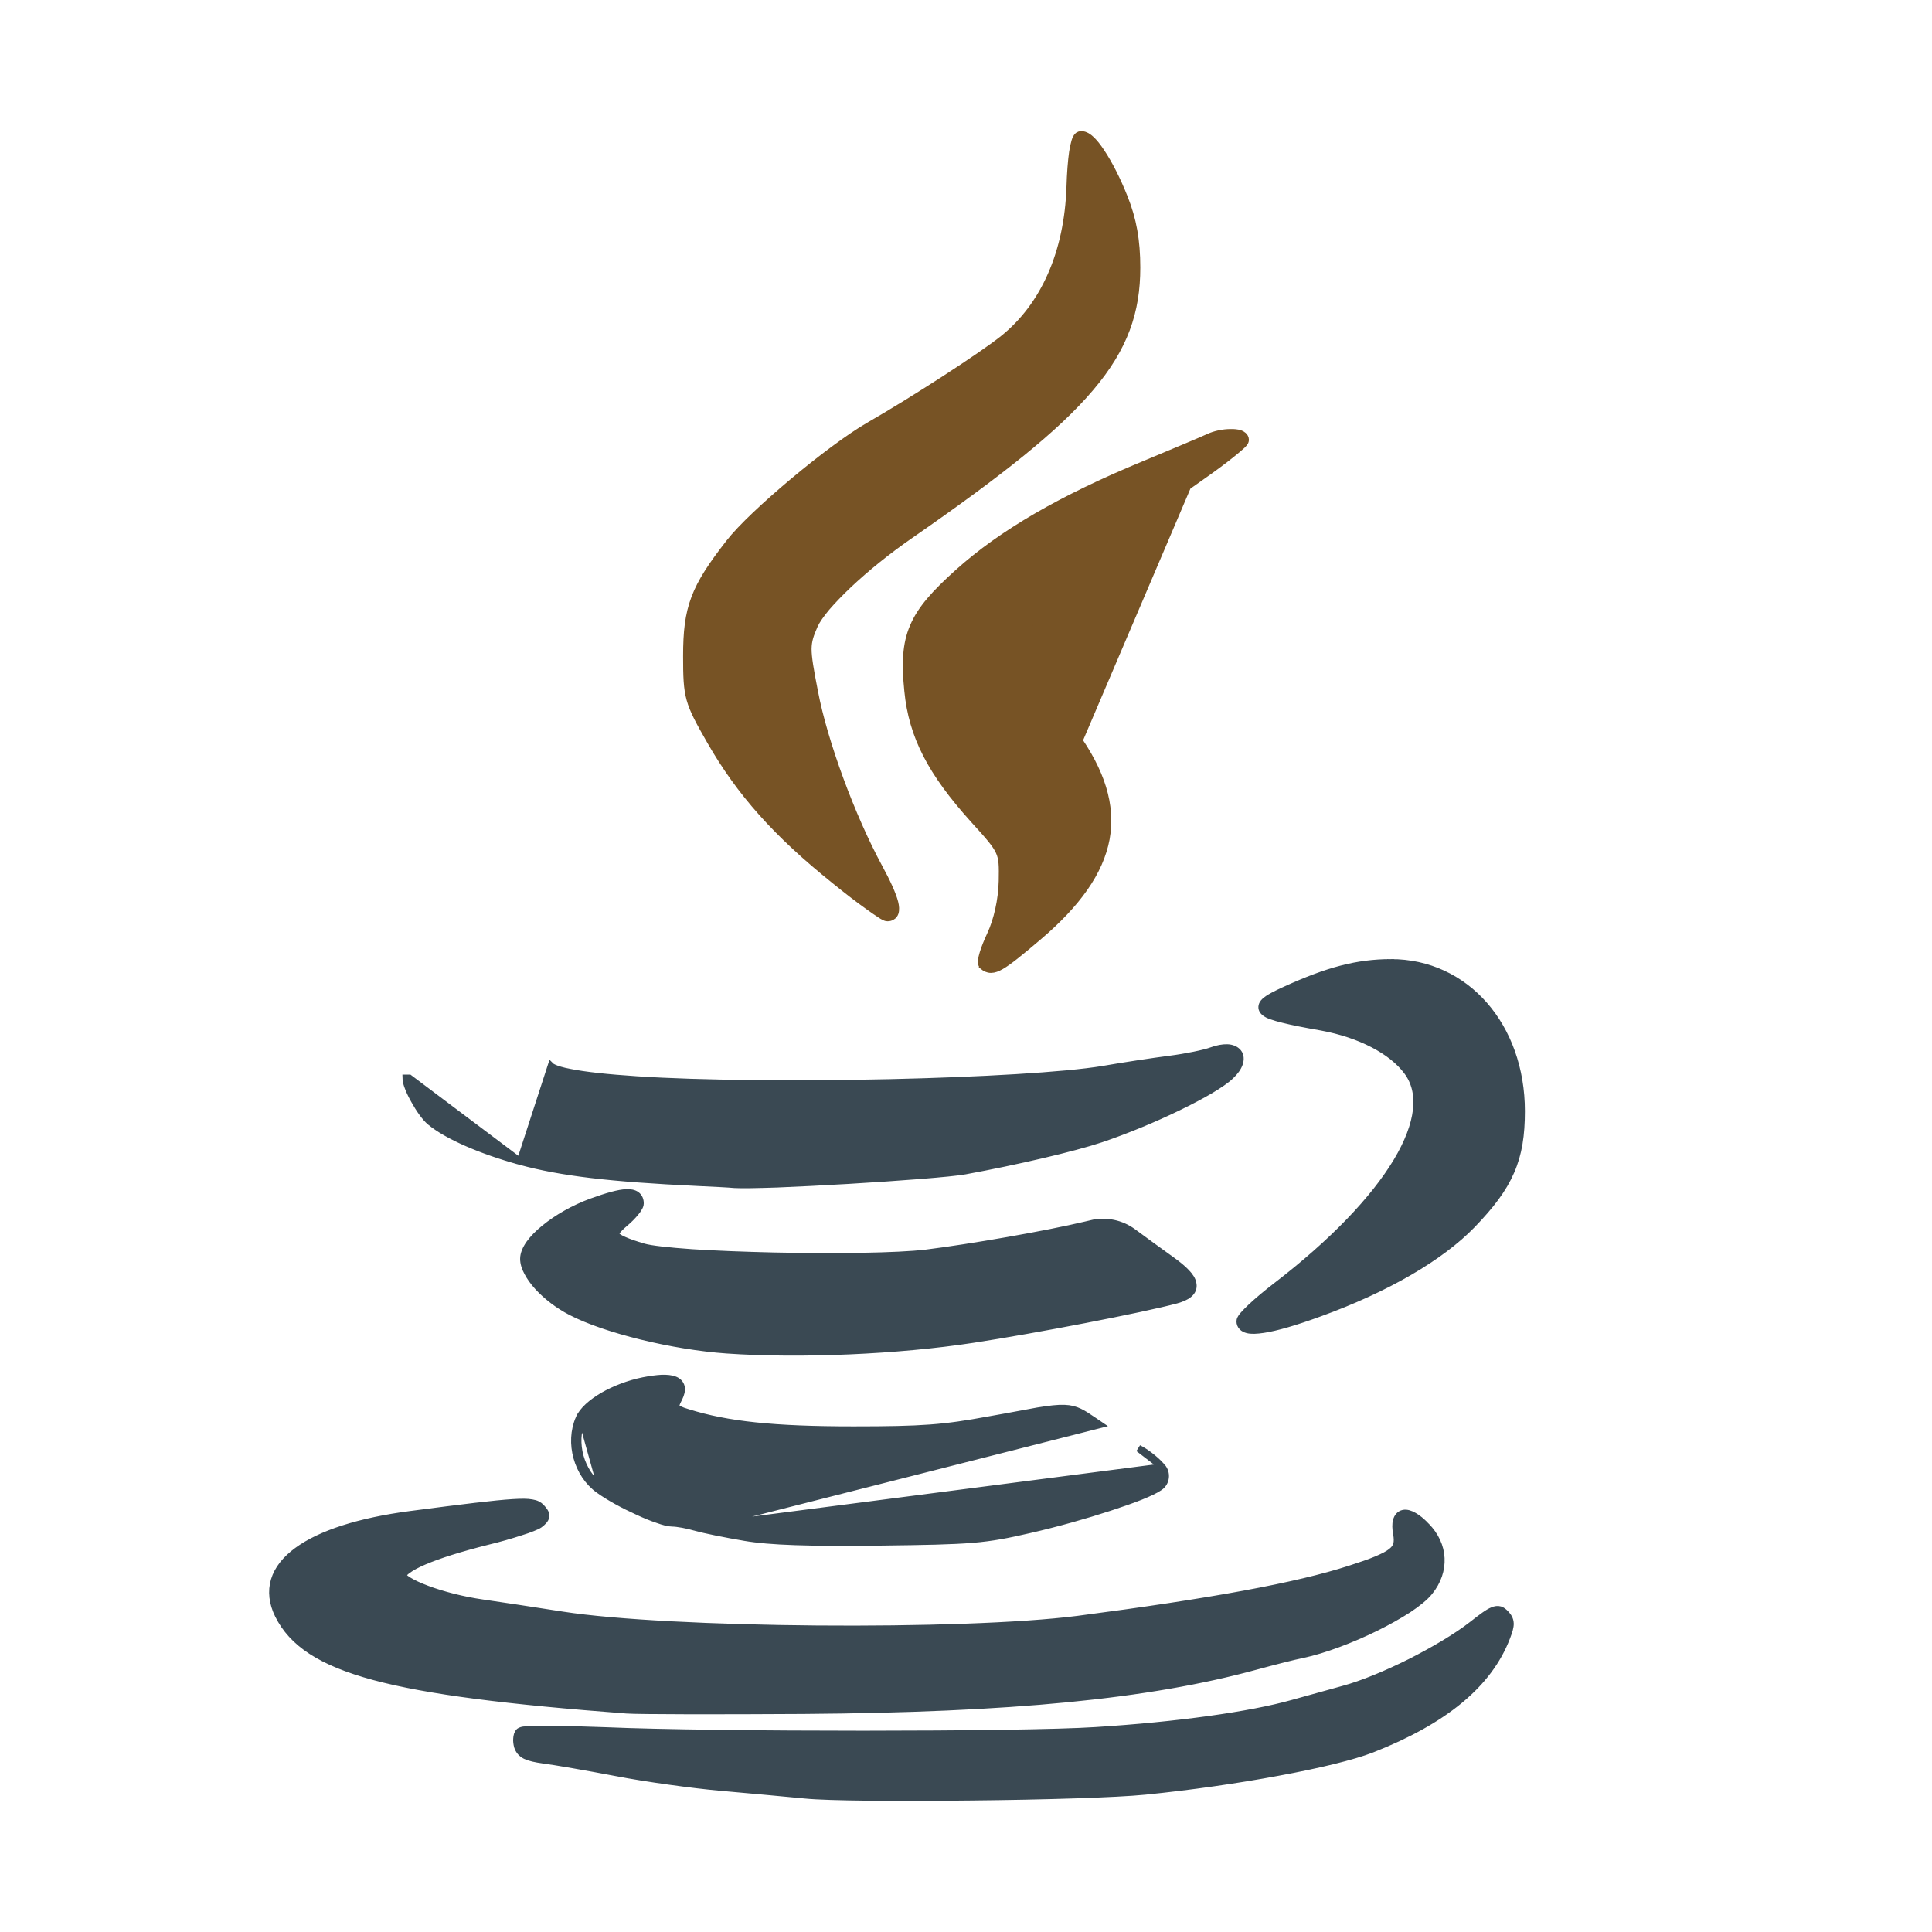
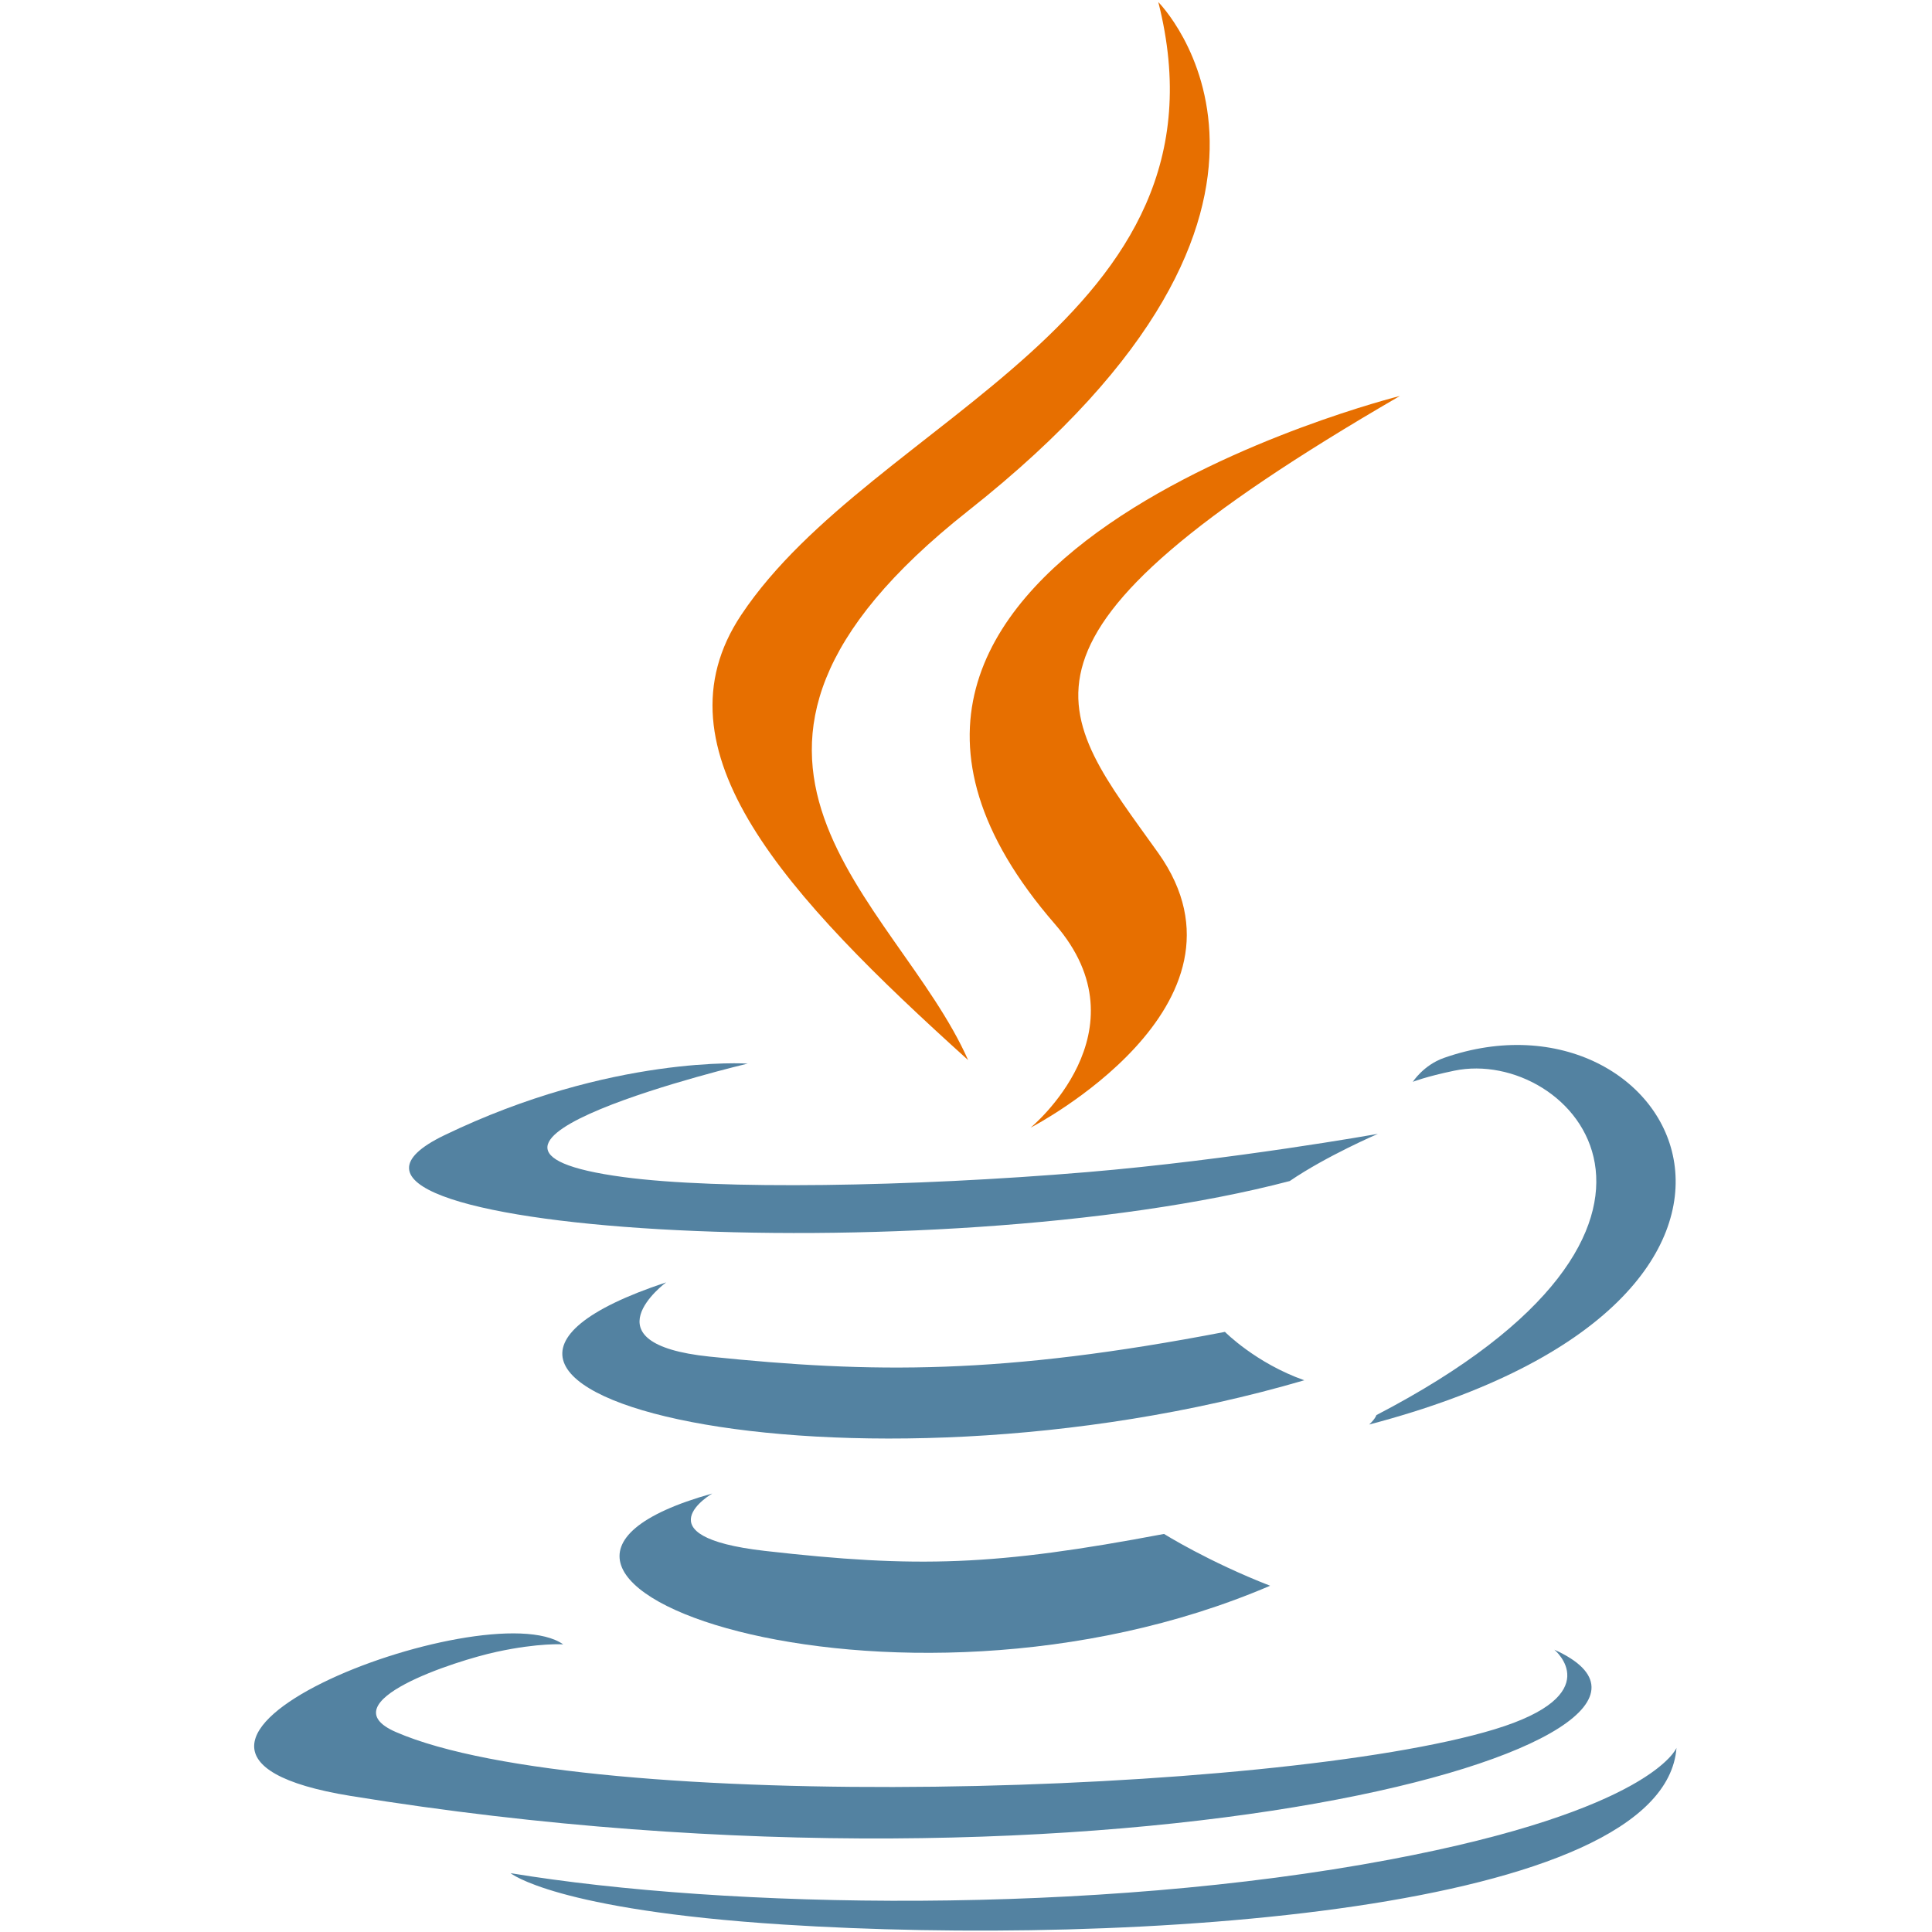
- <svg xmlns="http://www.w3.org/2000/svg" width="14" height="14" viewBox="0 0 14 14" fill="none">
-   <path d="M8.758 3.168L8.758 3.168C8.805 3.146 8.867 3.134 8.916 3.134C8.941 3.133 8.965 3.136 8.984 3.141C8.993 3.144 9.002 3.149 9.01 3.156C9.018 3.163 9.025 3.174 9.025 3.187C9.025 3.196 9.021 3.202 9.02 3.205C9.018 3.208 9.015 3.211 9.013 3.214C9.008 3.22 9.001 3.227 8.992 3.235C8.976 3.25 8.952 3.269 8.924 3.292C8.867 3.338 8.789 3.396 8.703 3.456C8.358 3.698 8.101 3.893 7.914 4.055C7.727 4.218 7.613 4.347 7.551 4.458C7.473 4.597 7.444 4.683 7.475 4.796C7.49 4.855 7.522 4.921 7.574 5.006C7.625 5.091 7.696 5.193 7.789 5.322C7.981 5.59 8.06 5.836 8.016 6.078C7.971 6.319 7.806 6.55 7.522 6.791C7.39 6.903 7.309 6.969 7.255 7C7.227 7.016 7.204 7.025 7.181 7.025C7.157 7.025 7.139 7.015 7.123 7.002L8.758 3.168ZM8.758 3.168C8.72 3.186 8.508 3.275 8.287 3.367C7.69 3.614 7.259 3.864 6.944 4.147C6.775 4.299 6.672 4.413 6.618 4.541C6.563 4.669 6.558 4.808 6.578 5.006C6.61 5.334 6.746 5.596 7.055 5.939C7.164 6.059 7.215 6.116 7.24 6.171C7.264 6.223 7.264 6.274 7.262 6.385C7.259 6.52 7.226 6.669 7.176 6.775C7.153 6.824 7.134 6.872 7.123 6.909M8.758 3.168L7.123 6.909M7.123 6.909C7.117 6.928 7.114 6.944 7.112 6.958M7.123 6.909L7.112 6.958M7.112 6.958C7.111 6.965 7.111 6.972 7.112 6.978M7.112 6.958L7.112 6.978M7.112 6.978C7.112 6.984 7.115 6.994 7.123 7.002L7.112 6.978ZM7.823 0.977L7.823 0.977C7.81 0.981 7.803 0.992 7.8 0.998C7.795 1.005 7.792 1.014 7.789 1.024C7.783 1.044 7.777 1.071 7.772 1.103C7.763 1.167 7.756 1.255 7.753 1.355C7.737 1.831 7.566 2.217 7.269 2.455L7.269 2.455C7.114 2.579 6.619 2.9 6.296 3.085C6.156 3.166 5.945 3.324 5.748 3.489C5.552 3.653 5.369 3.824 5.285 3.932C5.158 4.095 5.08 4.212 5.034 4.334C4.988 4.456 4.975 4.58 4.975 4.754C4.975 4.9 4.977 4.985 5 5.068C5.023 5.15 5.067 5.23 5.146 5.368C5.361 5.744 5.628 6.043 6.047 6.379C6.138 6.453 6.225 6.52 6.293 6.568C6.326 6.592 6.355 6.612 6.377 6.626C6.387 6.633 6.397 6.639 6.405 6.643C6.409 6.645 6.412 6.647 6.416 6.648C6.419 6.649 6.424 6.651 6.43 6.651C6.442 6.651 6.454 6.649 6.464 6.642C6.475 6.636 6.482 6.626 6.486 6.615C6.493 6.594 6.491 6.568 6.484 6.54C6.469 6.482 6.431 6.397 6.37 6.285C6.171 5.917 5.972 5.378 5.903 5.015C5.871 4.852 5.856 4.765 5.856 4.702C5.857 4.641 5.871 4.601 5.902 4.53C5.917 4.497 5.947 4.454 5.989 4.403C6.032 4.353 6.086 4.297 6.148 4.238C6.274 4.119 6.433 3.99 6.6 3.875C7.243 3.429 7.653 3.105 7.901 2.812C8.151 2.518 8.238 2.256 8.238 1.939C8.238 1.743 8.211 1.591 8.147 1.431C8.095 1.3 8.035 1.184 7.981 1.103C7.954 1.062 7.928 1.029 7.903 1.007C7.891 0.996 7.878 0.987 7.866 0.982C7.853 0.976 7.838 0.973 7.823 0.977Z" fill="#775325" stroke="#775325" stroke-width="0.05" />
-   <path d="M5.04 11.068L5.04 11.068C4.983 11.051 4.906 11.037 4.87 11.037L4.87 11.037C4.845 11.037 4.807 11.027 4.766 11.012C4.724 10.998 4.674 10.978 4.623 10.954C4.521 10.908 4.412 10.849 4.339 10.796C4.183 10.684 4.119 10.455 4.196 10.279L4.218 10.289M5.04 11.068L7.969 10.324C7.953 10.313 7.939 10.304 7.926 10.295C7.845 10.24 7.799 10.208 7.714 10.205C7.666 10.203 7.606 10.21 7.52 10.224C7.459 10.235 7.382 10.249 7.287 10.267C7.249 10.274 7.208 10.281 7.164 10.289C6.839 10.349 6.686 10.361 6.185 10.361C5.606 10.361 5.269 10.325 4.985 10.236C4.957 10.228 4.936 10.22 4.922 10.213C4.908 10.206 4.903 10.2 4.901 10.197C4.899 10.194 4.898 10.189 4.9 10.178C4.903 10.166 4.91 10.151 4.921 10.13C4.934 10.103 4.942 10.076 4.937 10.051C4.931 10.025 4.912 10.007 4.887 9.998C4.863 9.989 4.832 9.986 4.795 9.987C4.758 9.989 4.713 9.995 4.662 10.005L4.662 10.005C4.557 10.026 4.454 10.066 4.37 10.114C4.288 10.162 4.221 10.22 4.196 10.279L4.218 10.289M5.04 11.068C5.099 11.085 5.261 11.118 5.398 11.141C5.581 11.172 5.856 11.181 6.377 11.175C7.045 11.167 7.133 11.16 7.463 11.084C7.66 11.039 7.868 10.98 8.039 10.924C8.125 10.896 8.202 10.869 8.265 10.844C8.327 10.819 8.376 10.796 8.404 10.776C8.452 10.743 8.46 10.674 8.421 10.63L8.421 10.63M5.04 11.068L8.421 10.63M4.218 10.289C4.147 10.454 4.207 10.67 4.354 10.776L4.218 10.289ZM8.421 10.63L8.41 10.618M8.421 10.63L8.41 10.618M3.769 8.416C3.483 8.337 3.24 8.231 3.117 8.129L3.117 8.129C3.081 8.099 3.037 8.036 3.004 7.976C2.986 7.945 2.971 7.914 2.96 7.886C2.949 7.859 2.941 7.832 2.941 7.812C2.941 7.812 2.941 7.812 2.941 7.812L2.966 7.812L3.769 8.416ZM3.769 8.416C4.067 8.497 4.418 8.539 5.054 8.569C5.164 8.574 5.285 8.58 5.323 8.584C5.369 8.587 5.484 8.585 5.632 8.58C5.78 8.574 5.964 8.565 6.148 8.554C6.515 8.532 6.889 8.504 6.993 8.485C7.368 8.416 7.779 8.32 7.977 8.254C8.161 8.192 8.365 8.107 8.538 8.023C8.625 7.981 8.704 7.939 8.769 7.901C8.834 7.862 8.886 7.827 8.917 7.797C8.95 7.766 8.971 7.736 8.981 7.707C8.991 7.678 8.99 7.648 8.972 7.626C8.954 7.604 8.925 7.593 8.893 7.592C8.861 7.591 8.822 7.598 8.778 7.614L8.778 7.614C8.73 7.632 8.595 7.66 8.478 7.675L8.478 7.675C8.36 7.69 8.142 7.723 7.993 7.749C7.716 7.795 7.105 7.83 6.446 7.845C5.787 7.859 5.082 7.855 4.616 7.824C4.401 7.81 4.236 7.792 4.128 7.77C4.074 7.76 4.035 7.748 4.012 7.737C4.002 7.732 3.996 7.729 3.993 7.726L3.769 8.416ZM8.41 10.618C8.371 10.574 8.3 10.52 8.25 10.495L8.41 10.618ZM10.077 6.975L10.077 7L10.077 6.975C9.836 6.976 9.624 7.031 9.311 7.174C9.25 7.202 9.203 7.225 9.176 7.247C9.162 7.257 9.149 7.271 9.145 7.288C9.14 7.308 9.15 7.325 9.163 7.336C9.176 7.347 9.194 7.356 9.215 7.363C9.237 7.371 9.265 7.379 9.298 7.387C9.365 7.404 9.457 7.422 9.577 7.443C9.855 7.494 10.085 7.614 10.196 7.763C10.311 7.915 10.286 8.142 10.121 8.417C9.957 8.69 9.659 9.003 9.246 9.32C9.177 9.373 9.113 9.427 9.067 9.47C9.044 9.492 9.025 9.511 9.011 9.527C9.004 9.535 8.998 9.542 8.994 9.549C8.992 9.552 8.99 9.556 8.988 9.56C8.987 9.563 8.985 9.569 8.985 9.575C8.985 9.59 8.99 9.604 9.001 9.615C9.011 9.626 9.025 9.632 9.04 9.636C9.068 9.643 9.107 9.641 9.154 9.634C9.248 9.62 9.386 9.58 9.561 9.516C10.044 9.341 10.438 9.113 10.669 8.874C10.804 8.734 10.894 8.616 10.949 8.488C11.005 8.36 11.025 8.224 11.025 8.052C11.025 7.437 10.623 6.974 10.077 6.975ZM3.763 12.547L3.763 12.547C3.749 12.56 3.745 12.581 3.744 12.598C3.742 12.616 3.745 12.637 3.75 12.656C3.76 12.686 3.778 12.708 3.809 12.723C3.839 12.737 3.88 12.746 3.937 12.754C4.018 12.764 4.257 12.806 4.468 12.846C4.68 12.887 5.02 12.934 5.224 12.952C5.427 12.97 5.702 12.995 5.835 13.008C6.004 13.025 6.516 13.028 7.037 13.022C7.558 13.017 8.09 13.001 8.298 12.98C8.626 12.947 8.968 12.898 9.262 12.843C9.556 12.789 9.803 12.729 9.94 12.676C10.465 12.47 10.789 12.205 10.919 11.863C10.935 11.821 10.945 11.79 10.944 11.764C10.943 11.734 10.929 11.713 10.909 11.692C10.898 11.681 10.886 11.67 10.87 11.665C10.853 11.66 10.835 11.663 10.818 11.67C10.8 11.677 10.78 11.689 10.756 11.706C10.732 11.723 10.702 11.746 10.665 11.775C10.556 11.86 10.391 11.958 10.219 12.045C10.047 12.131 9.87 12.204 9.737 12.24C9.675 12.257 9.51 12.303 9.369 12.342C9.061 12.429 8.529 12.503 7.939 12.54C7.398 12.575 5.18 12.575 4.388 12.541C4.228 12.535 4.079 12.531 3.969 12.531C3.913 12.531 3.868 12.531 3.835 12.533C3.818 12.534 3.804 12.535 3.794 12.536C3.789 12.537 3.784 12.538 3.78 12.539C3.778 12.539 3.775 12.54 3.773 12.541C3.771 12.542 3.767 12.544 3.763 12.547ZM4.542 12.392L4.542 12.392C4.621 12.398 5.199 12.399 5.823 12.395C7.328 12.384 8.323 12.287 9.099 12.075C9.224 12.041 9.376 12.002 9.438 11.99C9.594 11.957 9.794 11.881 9.969 11.795C10.056 11.752 10.138 11.706 10.206 11.662C10.272 11.618 10.327 11.574 10.358 11.535C10.419 11.46 10.447 11.375 10.443 11.291C10.439 11.207 10.402 11.126 10.334 11.057L10.316 11.074L10.334 11.057C10.302 11.024 10.273 11 10.246 10.985C10.22 10.97 10.194 10.961 10.169 10.966C10.142 10.972 10.126 10.993 10.119 11.019C10.112 11.044 10.113 11.077 10.12 11.114C10.126 11.147 10.126 11.171 10.121 11.19C10.116 11.209 10.105 11.226 10.082 11.244C10.06 11.262 10.025 11.28 9.976 11.301C9.926 11.322 9.862 11.344 9.781 11.37C9.4 11.493 8.784 11.607 7.81 11.734C7.397 11.787 6.656 11.81 5.921 11.804C5.186 11.798 4.459 11.763 4.075 11.703C3.866 11.67 3.605 11.631 3.495 11.615C3.355 11.595 3.207 11.557 3.095 11.515C3.039 11.494 2.993 11.473 2.961 11.453C2.945 11.443 2.934 11.435 2.927 11.427C2.921 11.421 2.92 11.417 2.92 11.417C2.92 11.417 2.92 11.417 2.92 11.418C2.92 11.416 2.921 11.411 2.926 11.404C2.931 11.397 2.94 11.388 2.953 11.379C2.979 11.359 3.019 11.337 3.073 11.314C3.18 11.268 3.336 11.219 3.531 11.17C3.619 11.149 3.705 11.124 3.772 11.102C3.806 11.092 3.835 11.081 3.858 11.072C3.88 11.063 3.899 11.055 3.91 11.047L3.91 11.047C3.922 11.038 3.932 11.029 3.939 11.021C3.947 11.012 3.954 11.002 3.956 10.988C3.957 10.974 3.952 10.962 3.946 10.953C3.94 10.943 3.932 10.934 3.922 10.923C3.906 10.906 3.886 10.895 3.854 10.89C3.823 10.884 3.78 10.884 3.716 10.888C3.587 10.896 3.366 10.923 2.976 10.974C2.602 11.023 2.321 11.114 2.153 11.238C2.069 11.3 2.012 11.371 1.988 11.451C1.964 11.531 1.974 11.617 2.017 11.704L2.017 11.704C2.118 11.906 2.322 12.045 2.711 12.15C3.101 12.255 3.681 12.327 4.542 12.392ZM7.911 8.866L7.917 8.891L7.911 8.866L7.864 8.877C7.583 8.944 7.032 9.04 6.71 9.08C6.501 9.105 6.044 9.11 5.61 9.101C5.393 9.096 5.183 9.088 5.014 9.077C4.843 9.065 4.716 9.051 4.664 9.036C4.603 9.018 4.556 9.002 4.523 8.987C4.488 8.972 4.472 8.96 4.466 8.951C4.463 8.947 4.462 8.944 4.463 8.941C4.463 8.938 4.464 8.933 4.468 8.925C4.478 8.91 4.497 8.89 4.529 8.863C4.558 8.839 4.584 8.812 4.604 8.788C4.614 8.777 4.622 8.765 4.628 8.754C4.634 8.745 4.64 8.733 4.64 8.72C4.64 8.696 4.632 8.674 4.612 8.659C4.593 8.645 4.568 8.641 4.54 8.642C4.485 8.644 4.402 8.667 4.286 8.709C4.158 8.756 4.036 8.826 3.946 8.9C3.901 8.936 3.864 8.974 3.837 9.011C3.811 9.048 3.794 9.086 3.794 9.122C3.794 9.154 3.805 9.188 3.823 9.221C3.841 9.255 3.866 9.29 3.897 9.324C3.959 9.392 4.044 9.458 4.137 9.506C4.386 9.636 4.878 9.756 5.267 9.783C5.796 9.82 6.509 9.789 7.049 9.706C7.502 9.637 8.282 9.486 8.523 9.421C8.562 9.41 8.594 9.397 8.616 9.378C8.639 9.359 8.651 9.333 8.645 9.303C8.641 9.275 8.623 9.248 8.597 9.221C8.571 9.193 8.534 9.163 8.488 9.13C8.406 9.071 8.282 8.981 8.212 8.929C8.124 8.864 8.015 8.842 7.911 8.866ZM6.988 8.46C6.784 8.497 5.501 8.573 5.325 8.559C5.286 8.555 5.165 8.549 5.055 8.544L6.988 8.46Z" fill="#3A4953" stroke="#3A4953" stroke-width="0.05" />
+ <svg xmlns="http://www.w3.org/2000/svg" width="800px" height="800px" viewBox="-45 0 346 346" version="1.1" preserveAspectRatio="xMidYMid">
+   <g>
+     <path d="M82.554,267.473 C82.554,267.473 69.356,275.148 91.947,277.745 C119.316,280.867 133.303,280.42 163.464,274.711 C163.464,274.711 171.393,279.683 182.467,283.99 C114.856,312.967 29.448,282.311 82.554,267.473" fill="#5382A1">
+ 
+ </path>
+     <path d="M74.292,229.659 C74.292,229.659 59.489,240.617 82.097,242.955 C111.333,245.971 134.421,246.218 174.373,238.525 C174.373,238.525 179.899,244.127 188.588,247.191 C106.841,271.095 15.79,249.076 74.292,229.659" fill="#5382A1">
+ 
+ </path>
+     <path d="M143.942,165.515 C160.601,184.695 139.565,201.955 139.565,201.955 C139.565,201.955 181.866,180.118 162.439,152.772 C144.295,127.271 130.38,114.6 205.707,70.914 C205.707,70.914 87.469,100.444 143.942,165.515" fill="#E76F00">
+ 
+ </path>
+     <path d="M233.364,295.442 C233.364,295.442 243.131,303.489 222.607,309.715 C183.581,321.538 60.175,325.108 25.893,310.186 C13.57,304.825 36.68,297.385 43.949,295.824 C51.53,294.18 55.863,294.487 55.863,294.487 C42.158,284.832 -32.72,313.444 17.829,321.637 C155.682,343.993 269.121,311.571 233.364,295.442" fill="#5382A1">
+ 
+ </path>
+     <path d="M88.901,190.48 C88.901,190.48 26.129,205.389 66.672,210.803 C83.79,213.095 117.915,212.577 149.702,209.913 C175.68,207.722 201.765,203.063 201.765,203.063 C201.765,203.063 192.605,206.986 185.978,211.511 C122.234,228.276 -0.908,220.477 34.543,203.328 C64.524,188.836 88.901,190.48 88.901,190.48" fill="#5382A1">
+ 
+ </path>
+     <path d="M201.506,253.422 C266.305,219.75 236.345,187.392 215.433,191.751 C210.307,192.818 208.022,193.743 208.022,193.743 C208.022,193.743 209.925,190.762 213.559,189.472 C254.929,174.927 286.746,232.369 200.204,255.119 C200.204,255.12 201.207,254.224 201.506,253.422" fill="#5382A1">
+ 
+ </path>
+     <path d="M162.439,0.371 C162.439,0.371 198.326,36.27 128.402,91.472 C72.331,135.754 115.616,161.002 128.379,189.849 C95.649,160.318 71.63,134.323 87.744,110.128 C111.395,74.613 176.918,57.394 162.439,0.371" fill="#E76F00">
+ 
+ </path>
+     <path d="M95.268,344.665 C157.467,348.647 252.98,342.456 255.242,313.026 C255.242,313.026 250.894,324.183 203.838,333.043 C150.75,343.033 85.274,341.867 46.439,335.464 C46.44,335.463 54.389,342.044 95.268,344.665" fill="#5382A1">
+ 
+ </path>
+   </g>
</svg>
